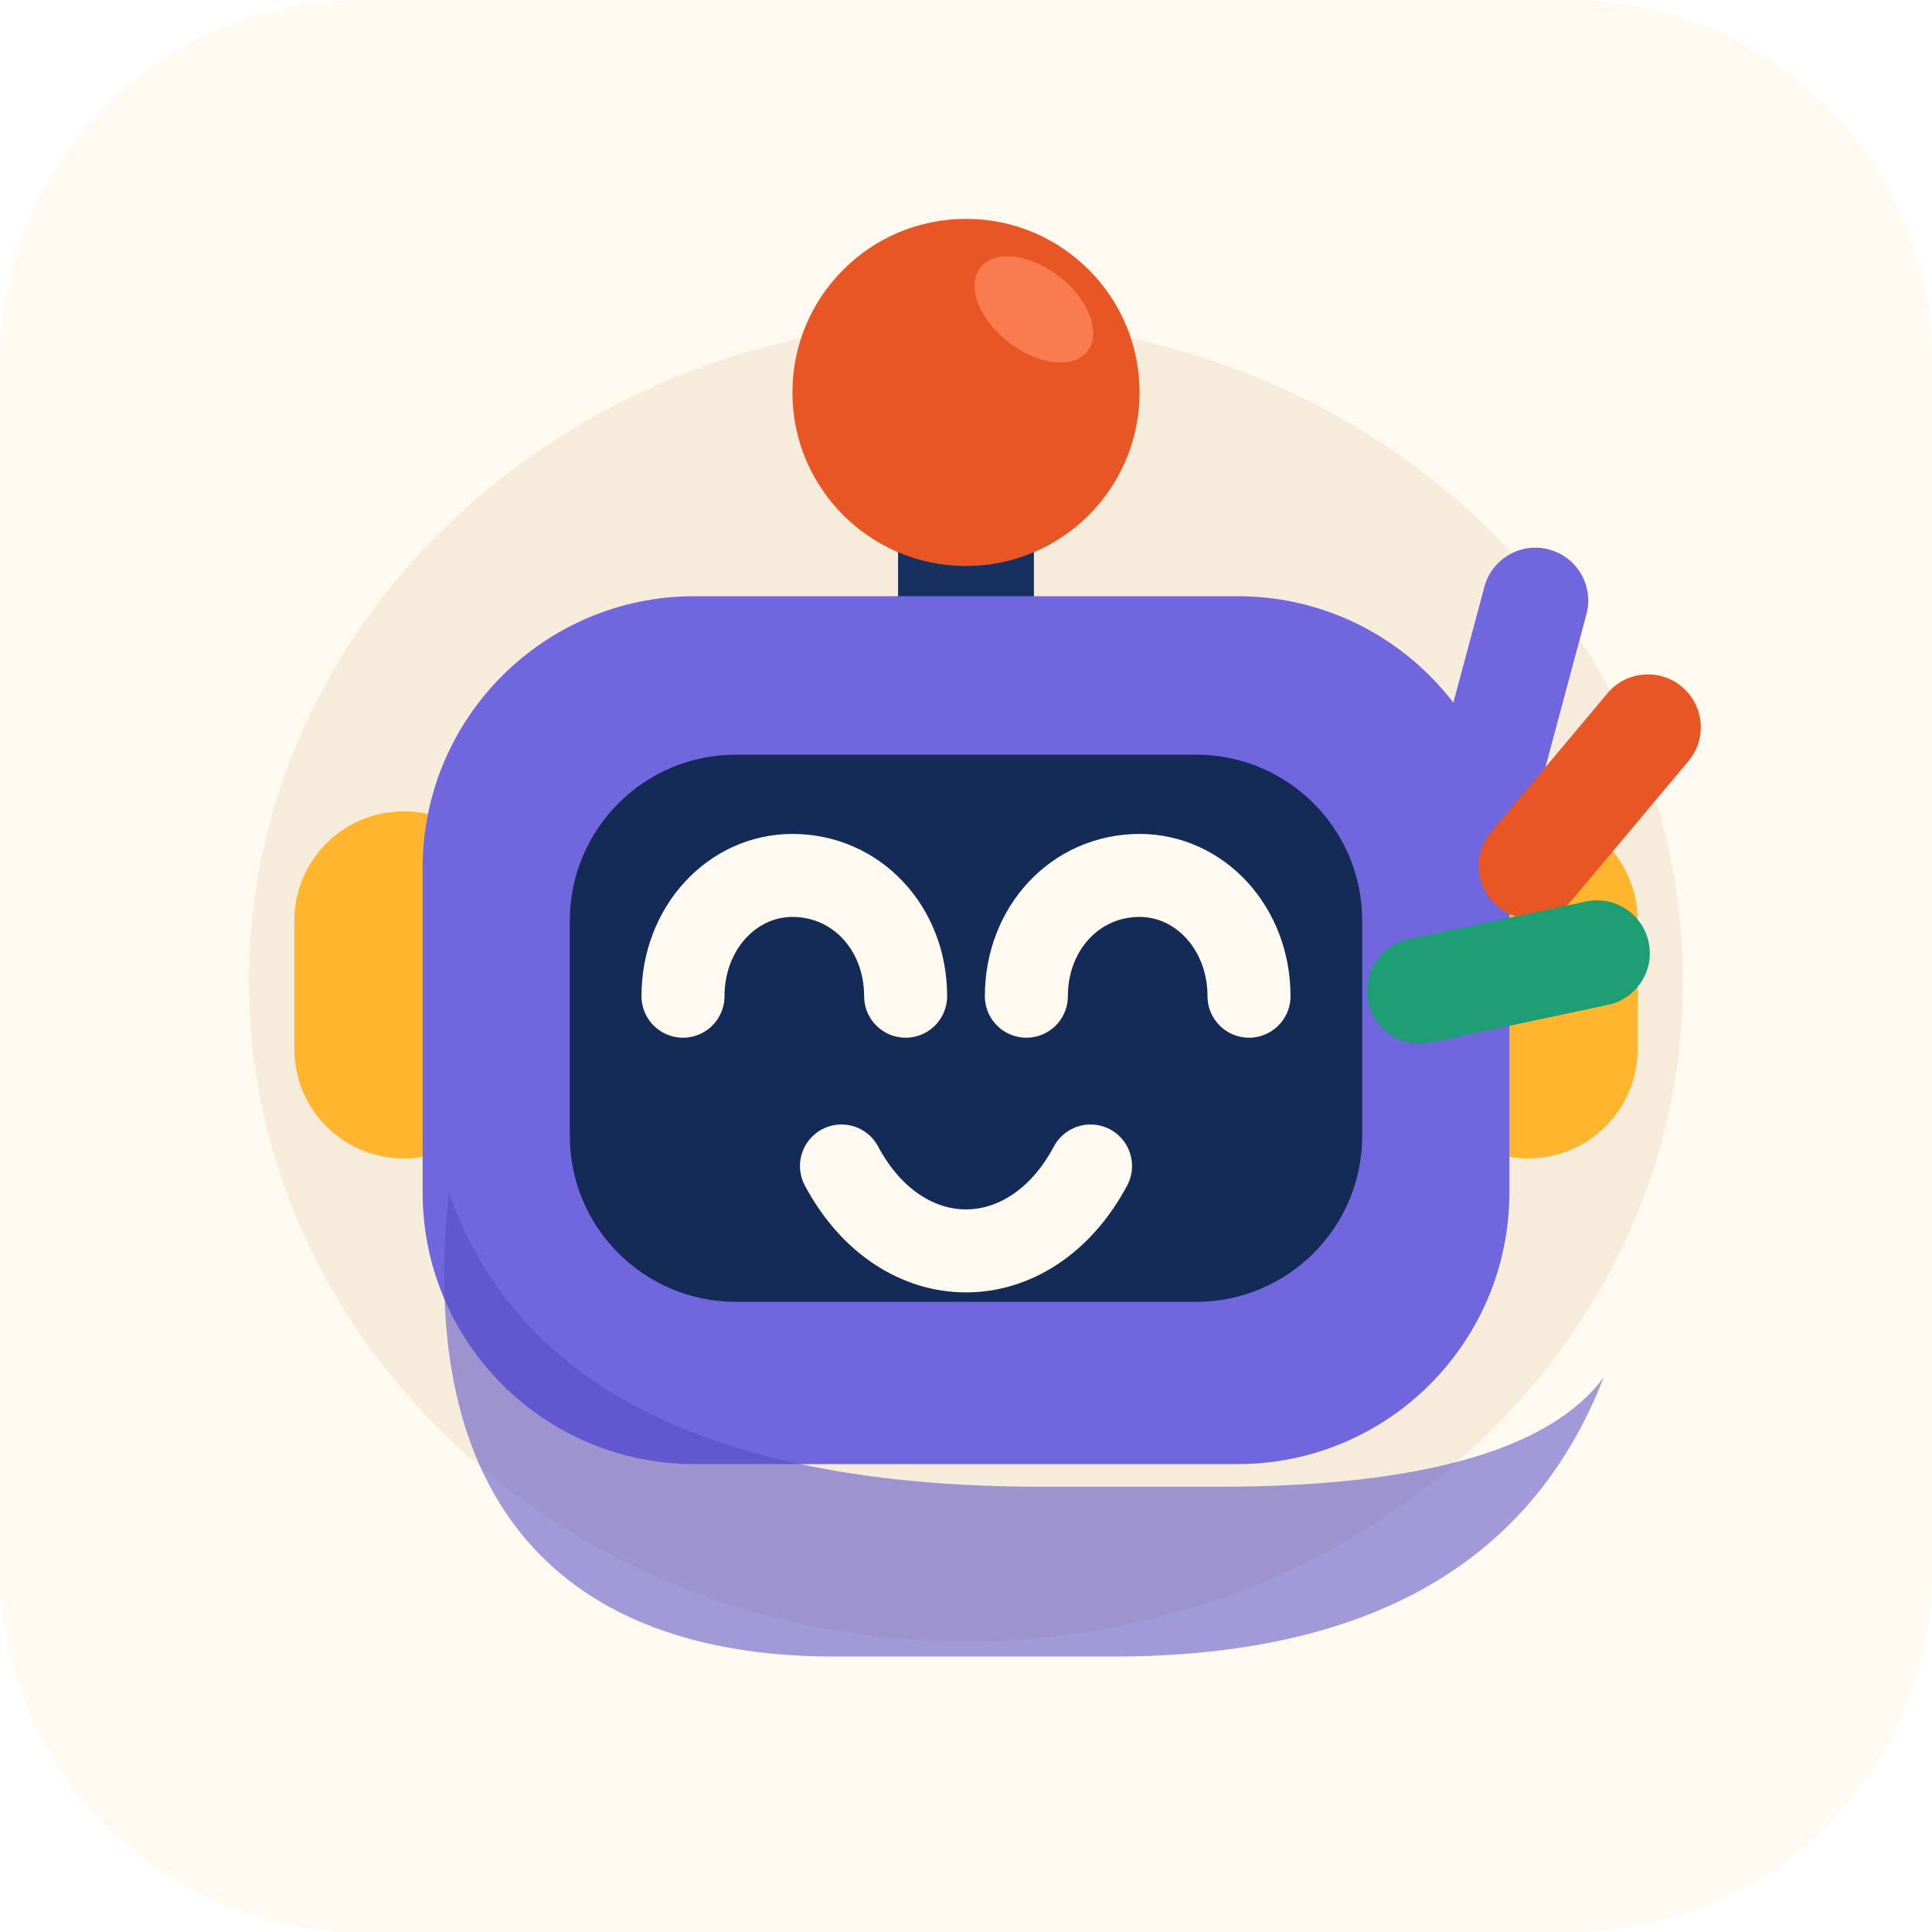
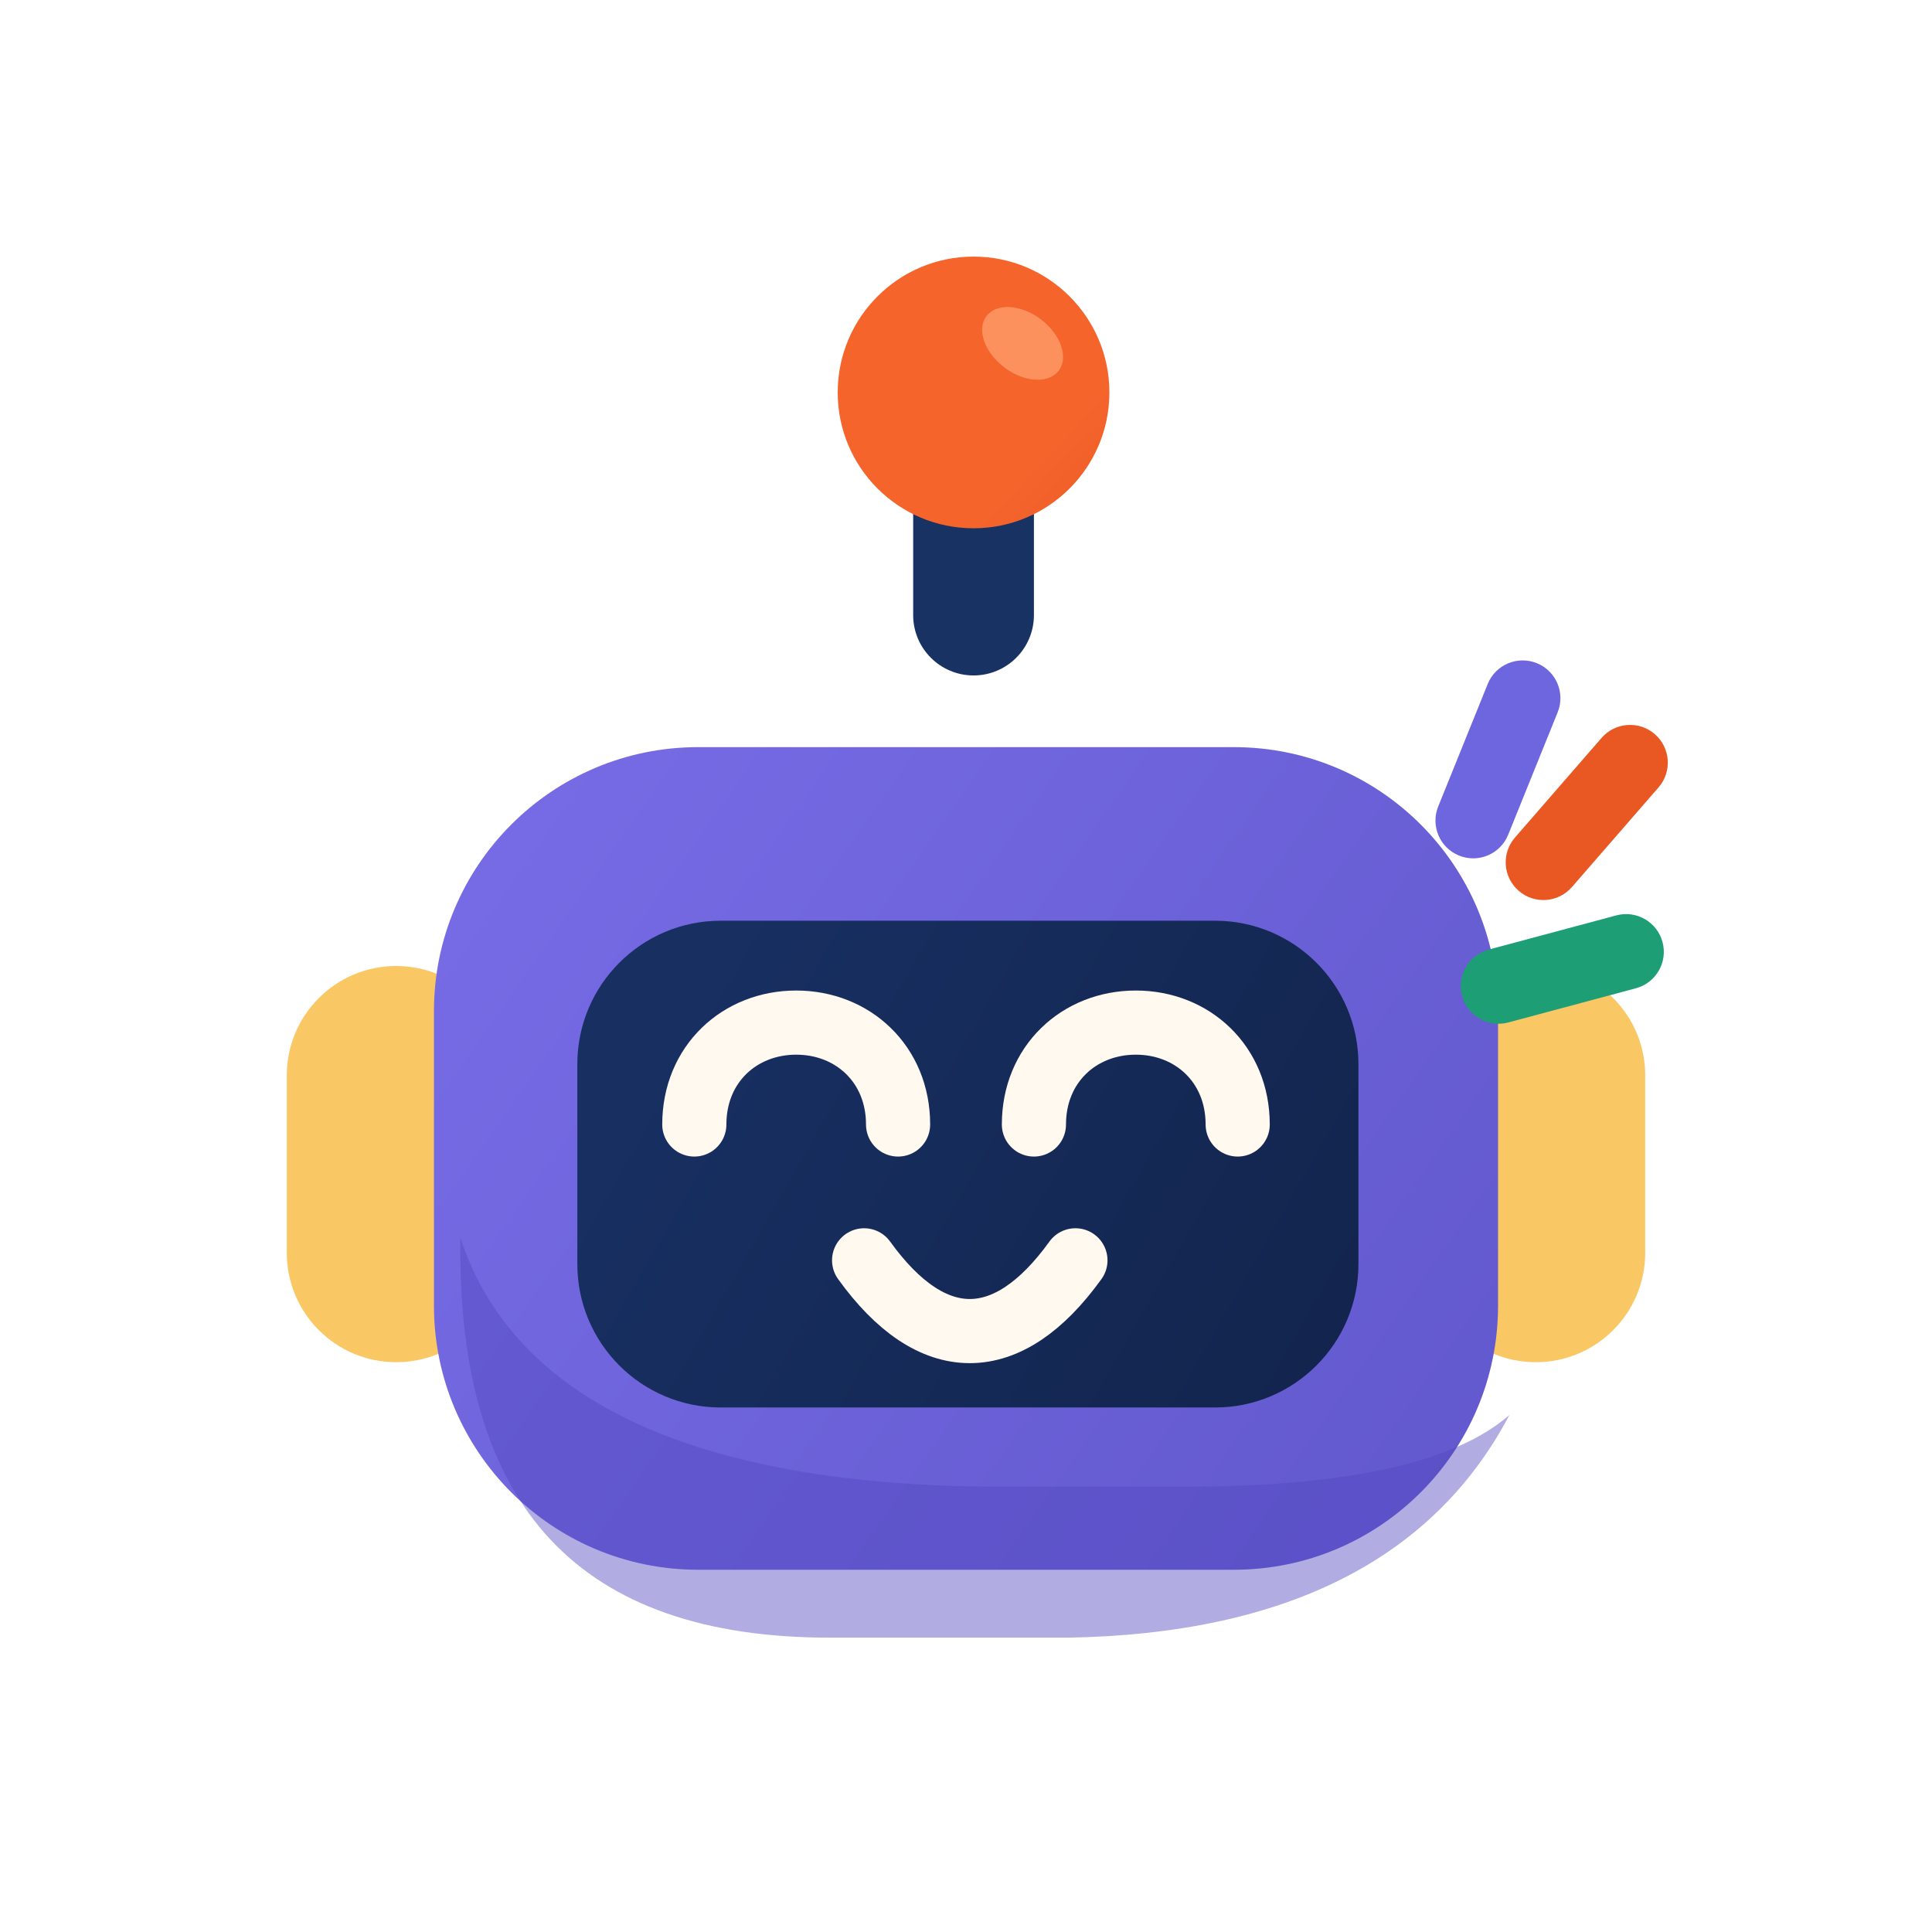
<svg xmlns="http://www.w3.org/2000/svg" width="512" height="512" viewBox="0 0 512 512" fill="none" role="img" aria-labelledby="title desc">
-   <rect width="512" height="512" rx="96" fill="#FFF9F0" />
-   <ellipse cx="256" cy="260" rx="190" ry="175" fill="#F7ECDC" />
-   <rect x="238" y="122" width="36" height="72" rx="18" fill="#16305F" />
-   <circle cx="256" cy="104" r="46" fill="#E95625" />
-   <ellipse cx="274" cy="82" rx="18" ry="11" transform="rotate(38 274 82)" fill="#FF8B61" opacity=".72" />
-   <rect x="78" y="215" width="58" height="92" rx="29" fill="#FFB62E" />
-   <rect x="376" y="215" width="58" height="92" rx="29" fill="#FFB62E" />
-   <rect x="112" y="158" width="288" height="230" rx="72" fill="#7067DE" />
-   <path d="M119 316c18 52 71 78 157 78h47c54 0 88-10 102-29-19 49-62 74-130 74h-74c-72 0-111-41-102-123Z" fill="#544CC5" opacity=".55" />
-   <rect x="151" y="200" width="210" height="145" rx="44" fill="#142B58" />
-   <path d="M181 264c0-18 13-32 29-32 17 0 30 14 30 32" stroke="#FFF9F0" stroke-width="22" stroke-linecap="round" />
-   <path d="M272 264c0-18 13-32 30-32 16 0 29 14 29 32" stroke="#FFF9F0" stroke-width="22" stroke-linecap="round" />
-   <path d="M223 309c16 30 50 30 66 0" stroke="#FFF9F0" stroke-width="22" stroke-linecap="round" />
-   <rect x="397" y="142" width="28" height="76" rx="14" transform="rotate(15 397 142)" fill="#7067DE" />
-   <rect x="435" y="173" width="28" height="76" rx="14" transform="rotate(40 435 173)" fill="#E95625" />
-   <rect x="434" y="236" width="28" height="76" rx="14" transform="rotate(78 434 236)" fill="#1D9E75" />
+   <defs>
+     <linearGradient id="head" x1="93" y1="187" x2="397" y2="400" gradientUnits="userSpaceOnUse">
+       <stop stop-color="#766BE4" />
+       <stop offset="1" stop-color="#5F55C9" />
+     </linearGradient>
+     <linearGradient id="screen" x1="155" y1="216" x2="354" y2="330" gradientUnits="userSpaceOnUse">
+       <stop stop-color="#172F61" />
+       <stop offset="1" stop-color="#12234A" />
+     </linearGradient>
+     <linearGradient id="antenna" x1="218" y1="99" x2="280" y2="157" gradientUnits="userSpaceOnUse">
+       <stop stop-color="#F5642B" />
+       <stop offset="1" stop-color="#D9481C" />
+     </linearGradient>
+   </defs>
+   <g transform="translate(26 56)">
+     <rect x="216" y="63" width="32" height="60" rx="16" fill="#183264" />
+     <circle cx="232" cy="48" r="36" fill="url(#antenna)" />
+     <ellipse cx="245" cy="35" rx="12" ry="8" transform="rotate(37 245 35)" fill="#FF9C6A" opacity=".8" />
+     <rect x="50" y="200" width="58" height="105" rx="29" fill="#FAC765" />
+     <rect x="352" y="200" width="58" height="105" rx="29" fill="#FAC765" />
+     <rect x="89" y="142" width="282" height="218" rx="70" fill="url(#head)" />
+     <path d="M96 272c14 43 62 66 144 66h47c43 0 72-6 87-19-20 38-59 58-117 59h-63c-66 0-99-34-98-106Z" fill="#5148BE" opacity=".45" />
+     <rect x="127" y="188" width="207" height="129" rx="38" fill="url(#screen)" />
+     <path d="M158 242c0-16 12-27 27-27 15 0 27 11 27 27" stroke="#FFF9F0" stroke-width="17" stroke-linecap="round" />
+     <path d="M248 242c0-16 12-27 27-27 15 0 27 11 27 27" stroke="#FFF9F0" stroke-width="17" stroke-linecap="round" />
+     <path d="M203 278c18 25 38 25 56 0" stroke="#FFF9F0" stroke-width="17" stroke-linecap="round" />
+     <rect x="372" y="116" width="20" height="55" rx="10" transform="rotate(22 372 116)" fill="#6E66DE" />
+     <rect x="405" y="132" width="20" height="55" rx="10" transform="rotate(41 405 132)" fill="#E95723" />
+     <rect x="412" y="184" width="20" height="55" rx="10" transform="rotate(75 412 184)" fill="#1D9E75" />
+   </g>
</svg>
